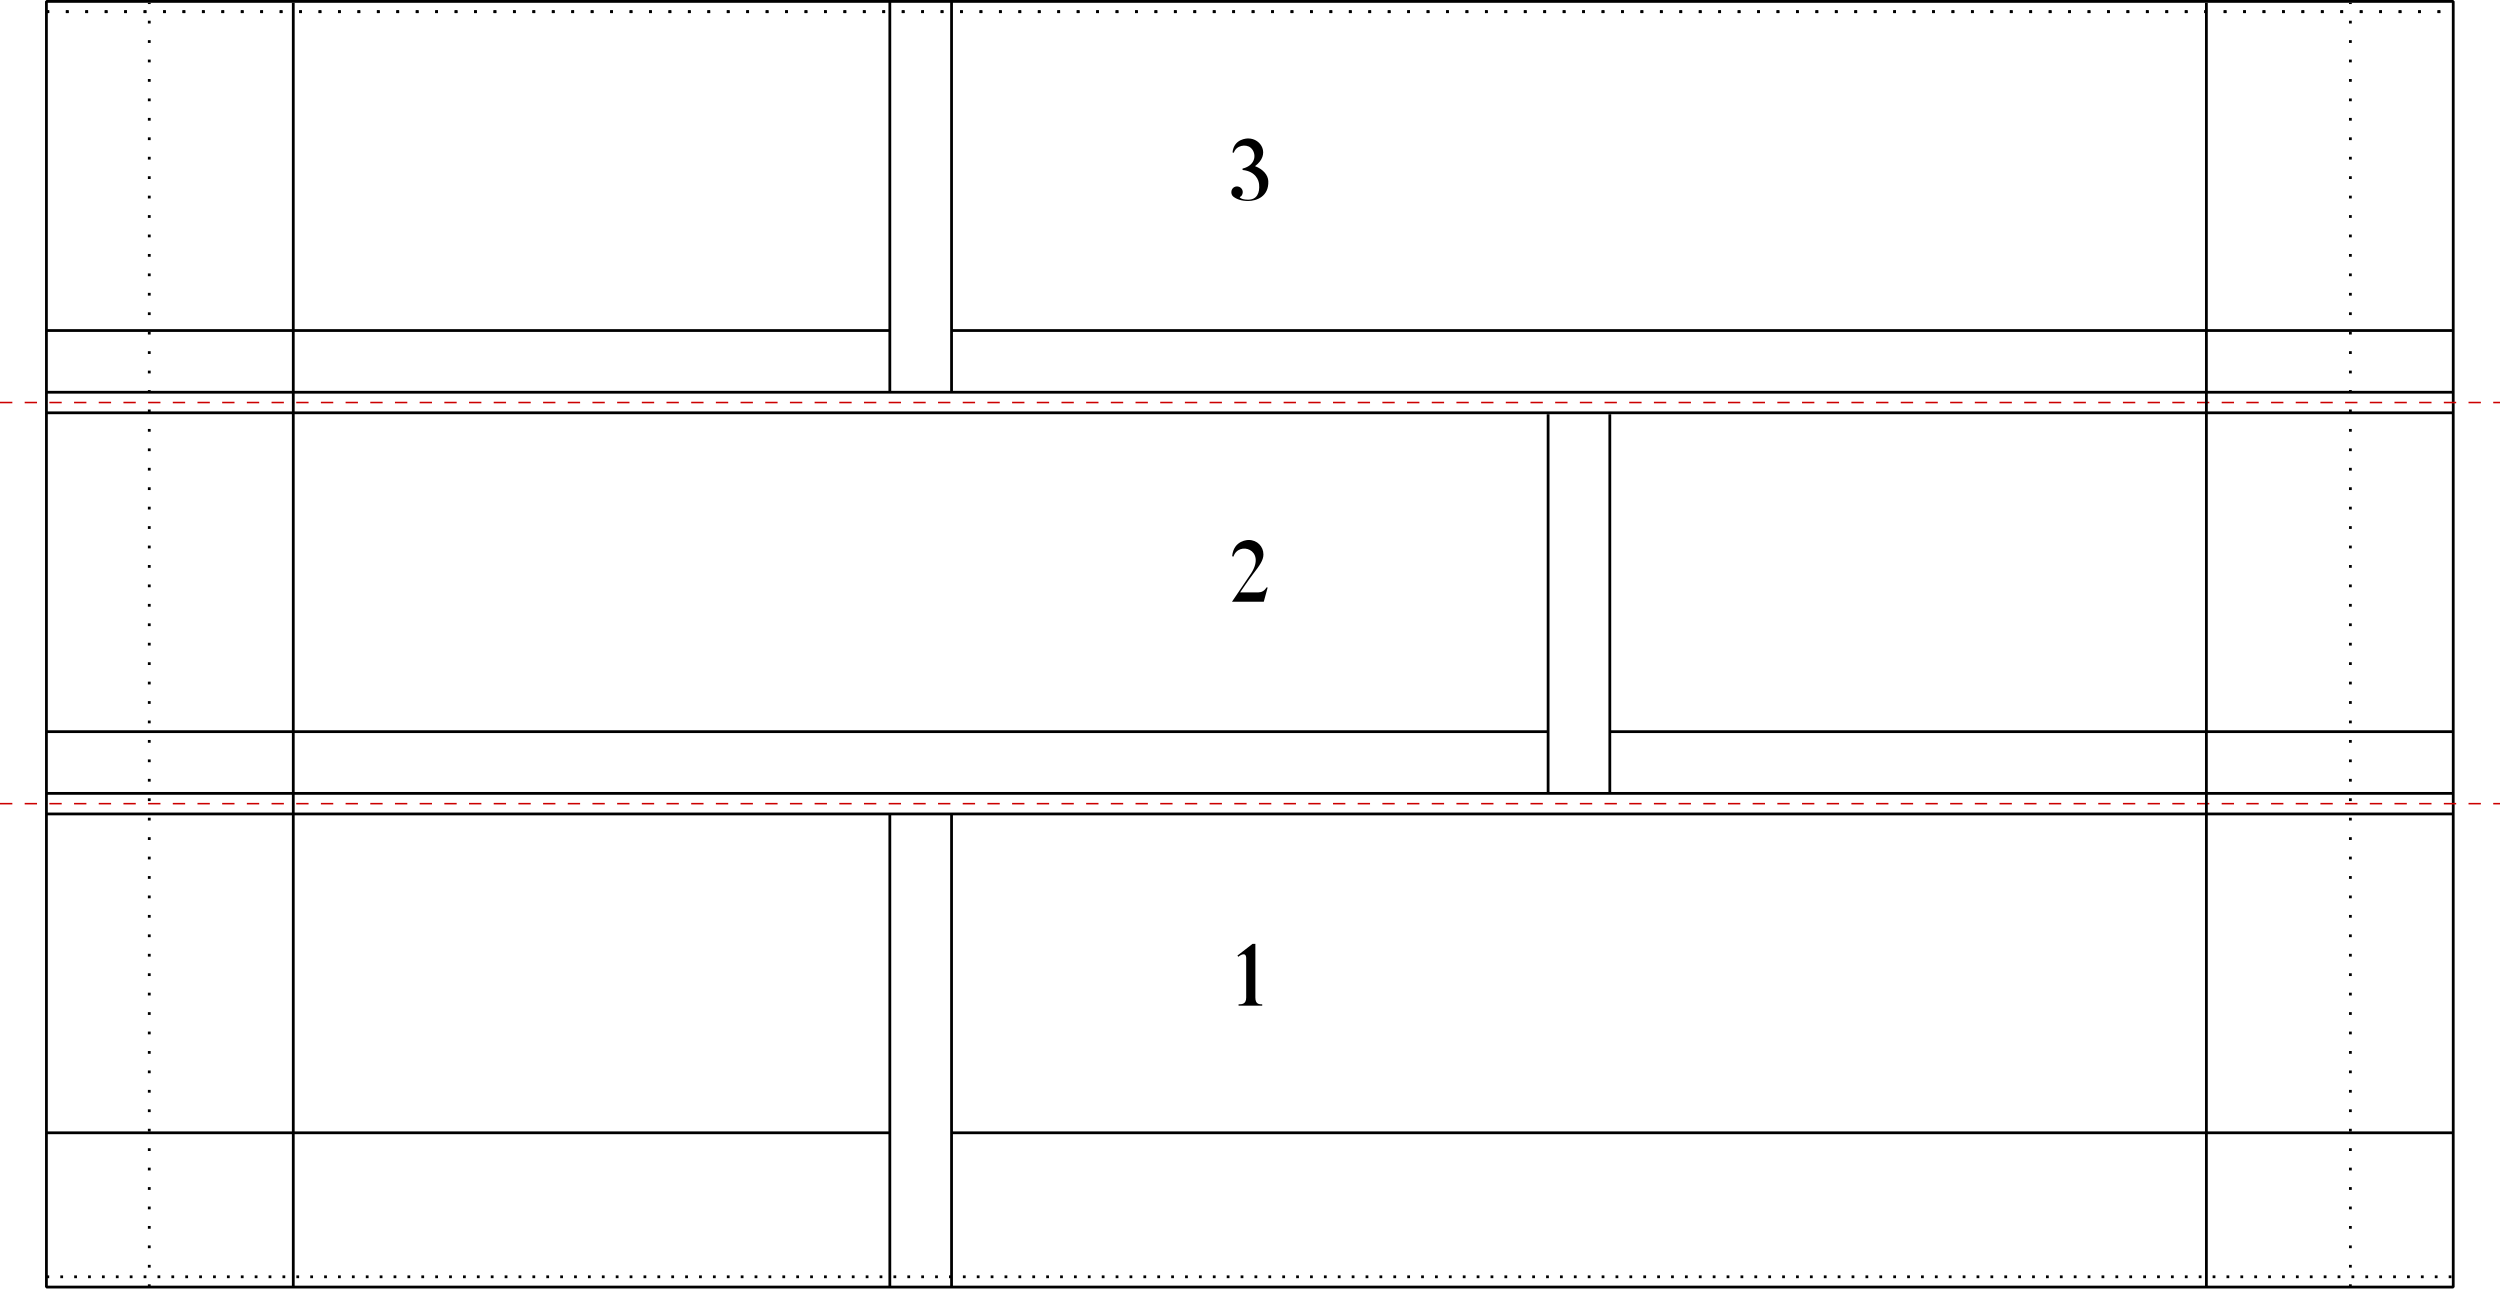
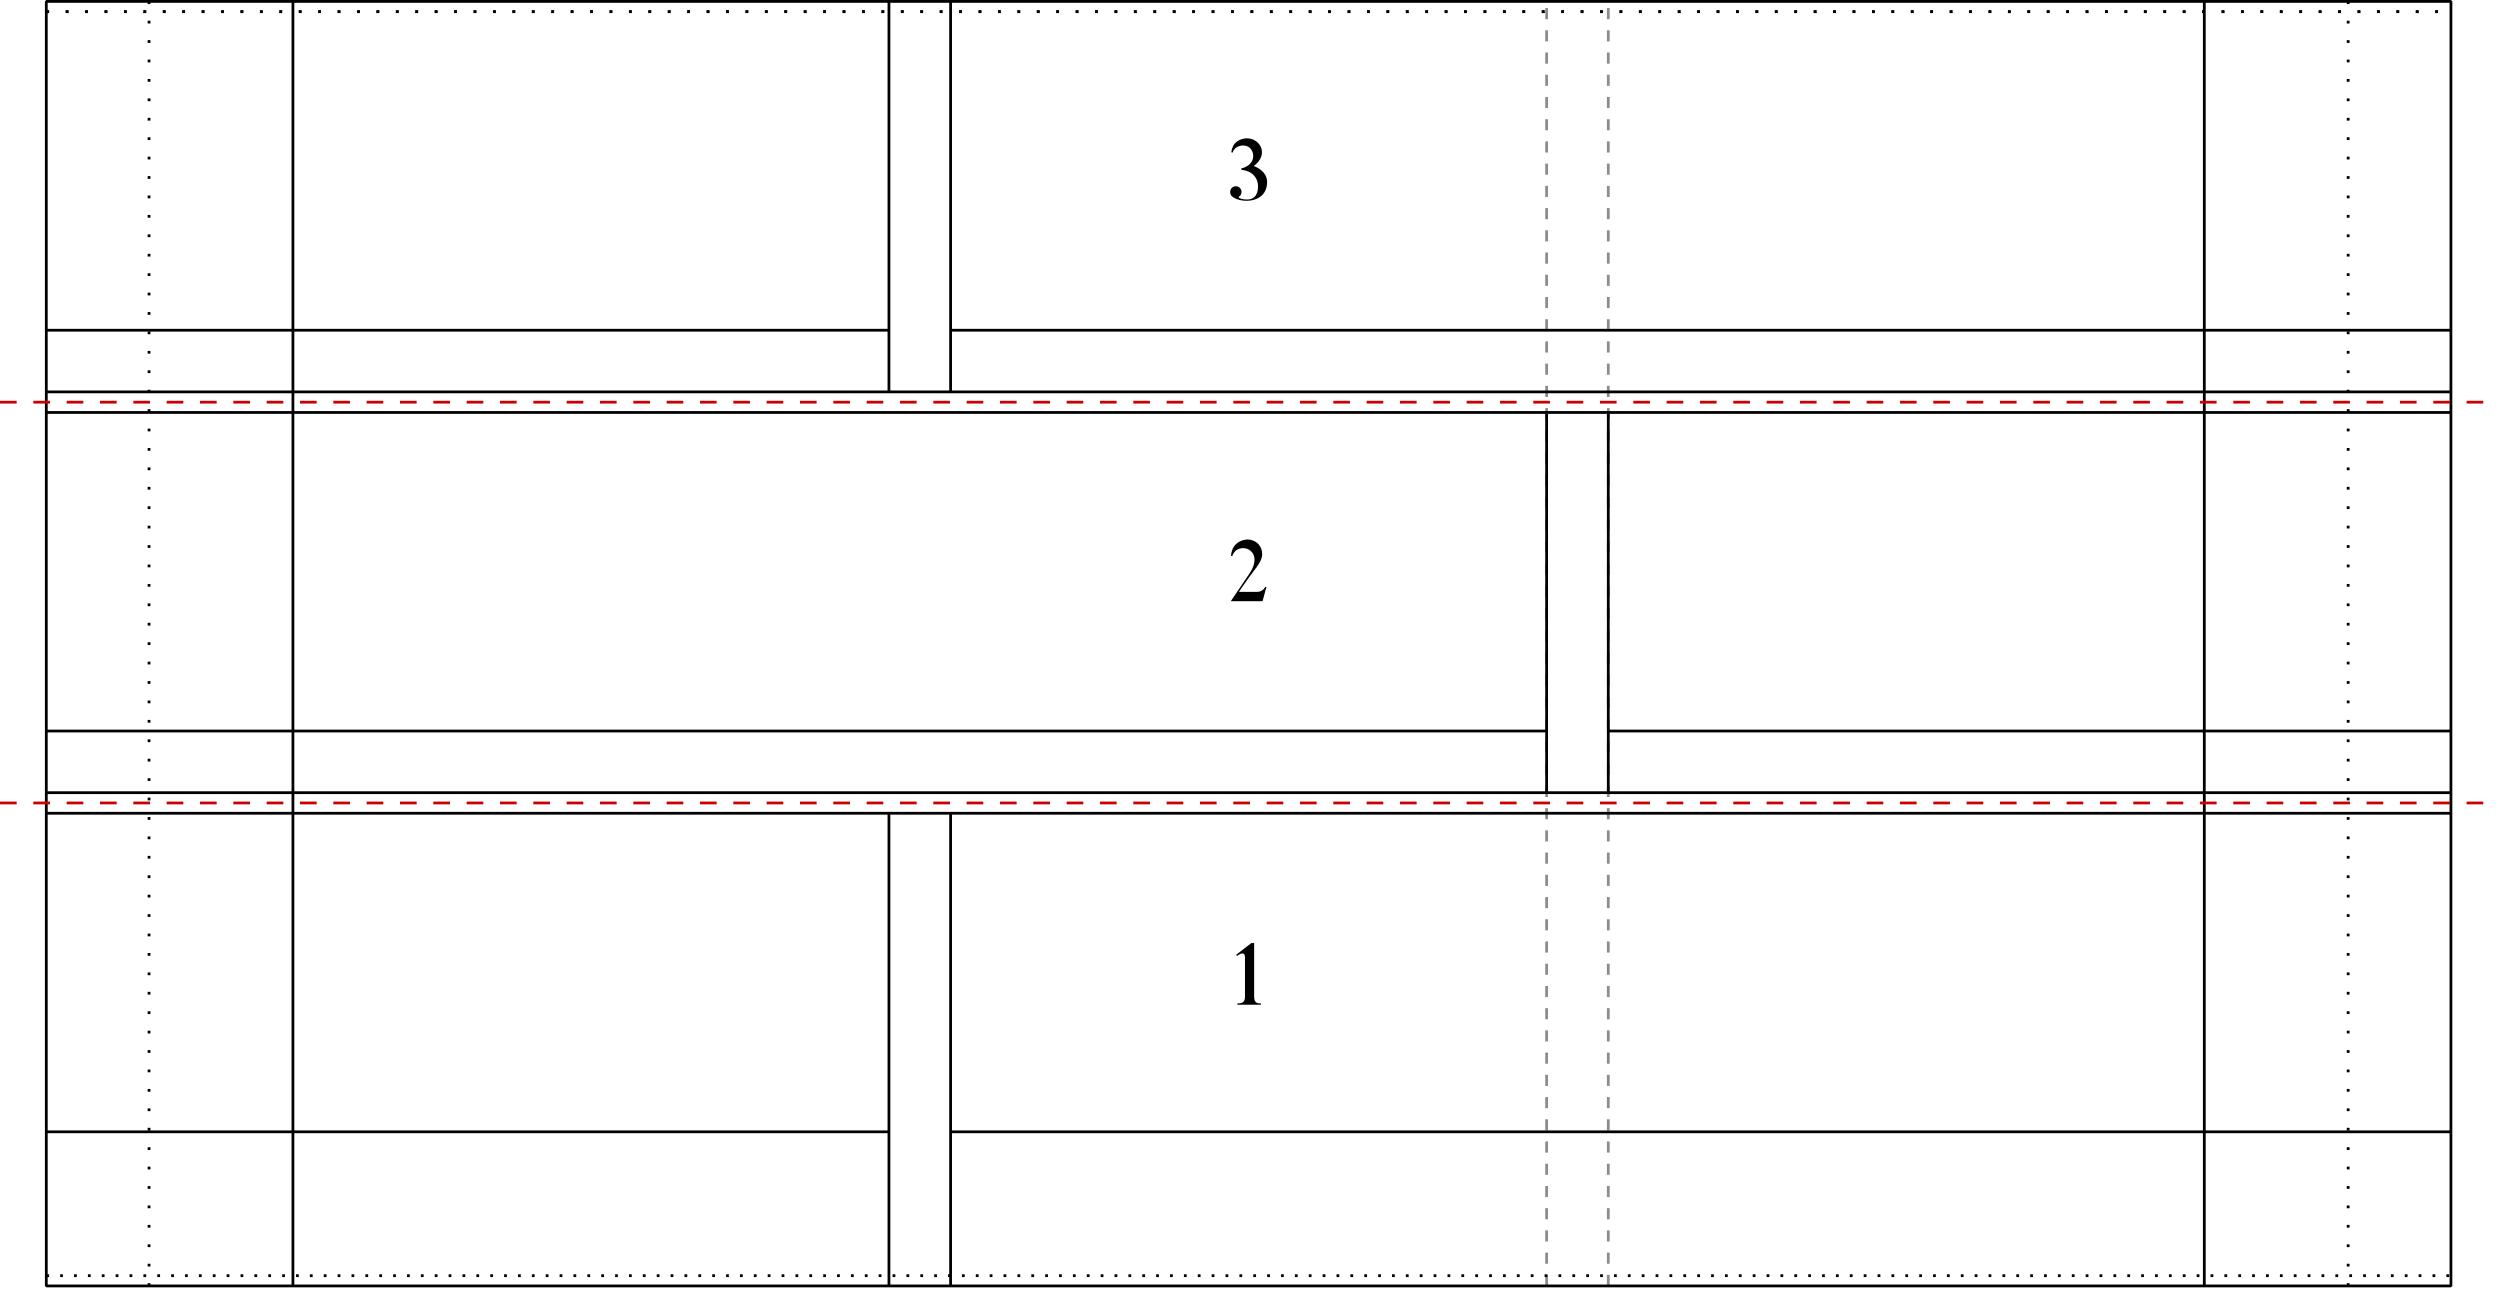
- <svg xmlns="http://www.w3.org/2000/svg" width="270mm" height="139.155mm" viewBox="0 0 270 139.155" version="1.1" id="svg4706">
+ <svg xmlns="http://www.w3.org/2000/svg" width="270mm" height="140mm" viewBox="0 0 270 140" version="1.1" id="svg4706">
  <defs id="defs4700" />
-   <g id="layer1" transform="translate(-4.867728,-110.8381)" style="display:inline">
-     <g transform="matrix(0.1894011,0,0,0.1894011,-11.44365,-91.7854)" style="display:inline" id="g5326">
+   <g id="layer1" transform="translate(-4.880878,-109.5801)" style="display:inline">
+     <g transform="matrix(0.1892294,0,0,0.1892294,-11.42445,-92.85565)" style="display:inline" id="g5326">
      <g transform="translate(-21.6008,-224.3817)" id="g5864">
-         <path style="opacity:1;fill:none;fill-opacity:1;stroke:#000000;stroke-width:1.584;stroke-linejoin:bevel;stroke-miterlimit:4;stroke-dasharray:none;stroke-dashoffset:0;stroke-opacity:1" d="m 134.191,2028.11 2.9e-4,-733.125 H 1506.601 l -3e-4,733.125 z" id="rect5257" />
+         <path style="fill:none;fill-rule:evenodd;stroke:#8c8c8c;stroke-width:1.585;stroke-linecap:butt;stroke-linejoin:miter;stroke-miterlimit:4;stroke-dasharray:6.342, 6.342;stroke-dashoffset:0;stroke-opacity:1" d="M 990.482,2028.11 V 1294.964" id="path4522" />
+         <path id="path4520" d="M 1025.671,2028.11 V 1294.964" style="fill:none;fill-rule:evenodd;stroke:#8c8c8c;stroke-width:1.585;stroke-linecap:butt;stroke-linejoin:miter;stroke-miterlimit:4;stroke-dasharray:6.342, 6.342;stroke-dashoffset:0;stroke-opacity:1" />
+         <path style="opacity:1;fill:none;fill-opacity:1;stroke:#000000;stroke-width:1.584;stroke-linejoin:bevel;stroke-miterlimit:4;stroke-dasharray:none;stroke-dashoffset:0;stroke-opacity:1" d="m 134.191,2028.11 2.9e-4,-733.146 H 1506.601 l -3e-4,733.146 z" id="rect5257" />
        <path id="path5259" d="M 134.191,2022.245 H 1506.601" style="fill:none;fill-rule:evenodd;stroke:#000000;stroke-width:1.584;stroke-linecap:butt;stroke-linejoin:miter;stroke-miterlimit:4;stroke-dasharray:1.584, 6.334;stroke-dashoffset:0;stroke-opacity:1" />
        <path style="fill:none;fill-rule:evenodd;stroke:#000000;stroke-width:1.584;stroke-linecap:butt;stroke-linejoin:miter;stroke-miterlimit:4;stroke-dasharray:none;stroke-dashoffset:0;stroke-opacity:1" d="M 650.311,1940.135 H 1506.601" id="path5261" />
-         <path id="path5263" d="M 134.191,1758.32 H 1506.601" style="fill:none;fill-rule:evenodd;stroke:#000000;stroke-width:1.584;stroke-linecap:butt;stroke-linejoin:miter;stroke-miterlimit:4;stroke-dasharray:none;stroke-dashoffset:0;stroke-opacity:1" />
-         <path style="fill:none;fill-rule:evenodd;stroke:#cc0000;stroke-width:0.88;stroke-linecap:butt;stroke-linejoin:miter;stroke-miterlimit:4;stroke-dasharray:7.038, 7.038;stroke-dashoffset:0;stroke-opacity:1" d="M 107.722,1752.455 H 1533.268" id="path5265" />
-         <path id="path5267" d="M 134.191,1746.59 H 1506.601" style="fill:none;fill-rule:evenodd;stroke:#000000;stroke-width:1.584;stroke-linecap:butt;stroke-linejoin:miter;stroke-miterlimit:4;stroke-dasharray:none;stroke-dashoffset:0;stroke-opacity:1" />
-         <path id="path5271" d="M 134.191,1711.4 H 990.481" style="fill:none;fill-rule:evenodd;stroke:#000000;stroke-width:1.584;stroke-linecap:butt;stroke-linejoin:miter;stroke-miterlimit:4;stroke-dasharray:none;stroke-dashoffset:0;stroke-opacity:1" />
-         <path style="fill:none;fill-rule:evenodd;stroke:#000000;stroke-width:1.584;stroke-linecap:butt;stroke-linejoin:miter;stroke-miterlimit:4;stroke-dasharray:none;stroke-dashoffset:0;stroke-opacity:1" d="M 134.191,1529.585 H 1506.601" id="path5273" />
-         <path id="path5275" d="M 107.722,1523.72 H 1533.268" style="fill:none;fill-rule:evenodd;stroke:#cc0000;stroke-width:0.88;stroke-linecap:butt;stroke-linejoin:miter;stroke-miterlimit:4;stroke-dasharray:7.038, 7.038;stroke-dashoffset:0;stroke-opacity:1" />
-         <path style="fill:none;fill-rule:evenodd;stroke:#000000;stroke-width:1.584;stroke-linecap:butt;stroke-linejoin:miter;stroke-miterlimit:4;stroke-dasharray:none;stroke-dashoffset:0;stroke-opacity:1" d="M 134.191,1517.855 H 1506.601" id="path5277" />
-         <path id="path5279" d="M 134.191,1482.665 H 615.121" style="fill:none;fill-rule:evenodd;stroke:#000000;stroke-width:1.584;stroke-linecap:butt;stroke-linejoin:miter;stroke-miterlimit:4;stroke-dasharray:none;stroke-dashoffset:0;stroke-opacity:1" />
-         <path style="fill:none;fill-rule:evenodd;stroke:#000000;stroke-width:1.584;stroke-linecap:butt;stroke-linejoin:miter;stroke-miterlimit:4;stroke-dasharray:1.584, 9.501;stroke-dashoffset:0;stroke-opacity:1" d="M 134.191,1300.85 H 1506.601" id="path5281" />
-         <path id="path5283" d="M 192.841,2028.11 V 1295.777" style="fill:none;fill-rule:evenodd;stroke:#000000;stroke-width:1.584;stroke-linecap:butt;stroke-linejoin:miter;stroke-miterlimit:4;stroke-dasharray:1.584, 9.501;stroke-dashoffset:0;stroke-opacity:1" />
-         <path style="fill:none;fill-rule:evenodd;stroke:#000000;stroke-width:1.584;stroke-linecap:butt;stroke-linejoin:miter;stroke-miterlimit:4;stroke-dasharray:none;stroke-dashoffset:0;stroke-opacity:1" d="M 274.951,2028.11 V 1295.777" id="path5285" />
-         <path id="path5287" d="m 615.121,1517.855 3e-4,-222.87" style="fill:none;fill-rule:evenodd;stroke:#000000;stroke-width:1.584;stroke-linecap:butt;stroke-linejoin:miter;stroke-miterlimit:4;stroke-dasharray:none;stroke-dashoffset:0;stroke-opacity:1" />
-         <path style="fill:none;fill-rule:evenodd;stroke:#000000;stroke-width:1.584;stroke-linecap:butt;stroke-linejoin:miter;stroke-miterlimit:4;stroke-dasharray:none;stroke-dashoffset:0;stroke-opacity:1" d="m 650.311,1517.855 v -222.87" id="path5289" />
+         <path id="path5267" d="M 134.191,1746.579 H 1506.601" style="fill:none;fill-rule:evenodd;stroke:#000000;stroke-width:1.584;stroke-linecap:butt;stroke-linejoin:miter;stroke-miterlimit:4;stroke-dasharray:none;stroke-dashoffset:0;stroke-opacity:1" />
+         <path id="path5271" d="M 134.191,1711.389 H 990.481" style="fill:none;fill-rule:evenodd;stroke:#000000;stroke-width:1.584;stroke-linecap:butt;stroke-linejoin:miter;stroke-miterlimit:4;stroke-dasharray:none;stroke-dashoffset:0;stroke-opacity:1" />
+         <path style="fill:none;fill-rule:evenodd;stroke:#000000;stroke-width:1.584;stroke-linecap:butt;stroke-linejoin:miter;stroke-miterlimit:4;stroke-dasharray:none;stroke-dashoffset:0;stroke-opacity:1" d="M 134.191,1517.834 H 1506.601" id="path5277" />
+         <path id="path5279" d="M 134.191,1482.644 H 615.121" style="fill:none;fill-rule:evenodd;stroke:#000000;stroke-width:1.584;stroke-linecap:butt;stroke-linejoin:miter;stroke-miterlimit:4;stroke-dasharray:none;stroke-dashoffset:0;stroke-opacity:1" />
+         <path style="fill:none;fill-rule:evenodd;stroke:#000000;stroke-width:1.584;stroke-linecap:butt;stroke-linejoin:miter;stroke-miterlimit:4;stroke-dasharray:1.584, 9.501;stroke-dashoffset:0;stroke-opacity:1" d="M 134.191,1300.829 H 1506.601" id="path5281" />
+         <path id="path5283" d="M 192.841,2028.11 V 1294.964" style="fill:none;fill-rule:evenodd;stroke:#000000;stroke-width:1.584;stroke-linecap:butt;stroke-linejoin:miter;stroke-miterlimit:4;stroke-dasharray:1.584, 9.501;stroke-dashoffset:0;stroke-opacity:1" />
+         <path style="fill:none;fill-rule:evenodd;stroke:#000000;stroke-width:1.584;stroke-linecap:butt;stroke-linejoin:miter;stroke-miterlimit:4;stroke-dasharray:none;stroke-dashoffset:0;stroke-opacity:1" d="M 274.951,2028.11 V 1294.964" id="path5285" />
+         <path id="path5287" d="m 615.121,1517.834 3e-4,-222.87" style="fill:none;fill-rule:evenodd;stroke:#000000;stroke-width:1.584;stroke-linecap:butt;stroke-linejoin:miter;stroke-miterlimit:4;stroke-dasharray:none;stroke-dashoffset:0;stroke-opacity:1" />
+         <path style="fill:none;fill-rule:evenodd;stroke:#000000;stroke-width:1.584;stroke-linecap:butt;stroke-linejoin:miter;stroke-miterlimit:4;stroke-dasharray:none;stroke-dashoffset:0;stroke-opacity:1" d="m 650.311,1517.834 v -222.87" id="path5289" />
        <path id="path5291" d="m 615.121,2028.11 v -269.79" style="fill:none;fill-rule:evenodd;stroke:#000000;stroke-width:1.584;stroke-linecap:butt;stroke-linejoin:miter;stroke-miterlimit:4;stroke-dasharray:none;stroke-dashoffset:0;stroke-opacity:1" />
        <path style="fill:none;fill-rule:evenodd;stroke:#000000;stroke-width:1.584;stroke-linecap:butt;stroke-linejoin:miter;stroke-miterlimit:4;stroke-dasharray:none;stroke-dashoffset:0;stroke-opacity:1" d="m 650.311,2028.11 v -269.79" id="path5293" />
-         <path id="path5295" d="M 1365.841,2028.11 V 1295.777" style="fill:none;fill-rule:evenodd;stroke:#000000;stroke-width:1.584;stroke-linecap:butt;stroke-linejoin:miter;stroke-miterlimit:4;stroke-dasharray:none;stroke-dashoffset:0;stroke-opacity:1" />
-         <path style="fill:none;fill-rule:evenodd;stroke:#000000;stroke-width:1.584;stroke-linecap:butt;stroke-linejoin:miter;stroke-miterlimit:4;stroke-dasharray:1.584, 9.501;stroke-dashoffset:0;stroke-opacity:1" d="M 1447.951,2028.11 V 1295.777" id="path5297" />
-         <path style="fill:none;fill-rule:evenodd;stroke:#000000;stroke-width:1.584;stroke-linecap:butt;stroke-linejoin:miter;stroke-miterlimit:4;stroke-dasharray:none;stroke-dashoffset:0;stroke-opacity:1" d="m 1025.671,1711.4 h 480.93" id="path5299" />
-         <path style="fill:none;fill-rule:evenodd;stroke:#000000;stroke-width:1.584;stroke-linecap:butt;stroke-linejoin:miter;stroke-miterlimit:4;stroke-dasharray:none;stroke-dashoffset:0;stroke-opacity:1" d="M 990.481,1746.59 V 1530.377" id="path5303" />
-         <path id="path5305" d="M 1025.671,1746.59 V 1530.377" style="fill:none;fill-rule:evenodd;stroke:#000000;stroke-width:1.584;stroke-linecap:butt;stroke-linejoin:miter;stroke-miterlimit:4;stroke-dasharray:none;stroke-dashoffset:0;stroke-opacity:1" />
+         <path id="path5295" d="M 1365.841,2028.11 V 1294.964" style="fill:none;fill-rule:evenodd;stroke:#000000;stroke-width:1.584;stroke-linecap:butt;stroke-linejoin:miter;stroke-miterlimit:4;stroke-dasharray:none;stroke-dashoffset:0;stroke-opacity:1" />
+         <path style="fill:none;fill-rule:evenodd;stroke:#000000;stroke-width:1.584;stroke-linecap:butt;stroke-linejoin:miter;stroke-miterlimit:4;stroke-dasharray:1.584, 9.501;stroke-dashoffset:0;stroke-opacity:1" d="M 1447.951,2028.11 V 1294.964" id="path5297" />
+         <path style="fill:none;fill-rule:evenodd;stroke:#000000;stroke-width:1.584;stroke-linecap:butt;stroke-linejoin:miter;stroke-miterlimit:4;stroke-dasharray:none;stroke-dashoffset:0;stroke-opacity:1" d="m 1025.671,1711.389 h 480.93" id="path5299" />
+         <path style="fill:none;fill-rule:evenodd;stroke:#000000;stroke-width:1.584;stroke-linecap:butt;stroke-linejoin:miter;stroke-miterlimit:4;stroke-dasharray:none;stroke-dashoffset:0;stroke-opacity:1" d="M 990.481,1746.579 V 1530.366" id="path5303" />
+         <path id="path5305" d="M 1025.671,1746.579 V 1530.366" style="fill:none;fill-rule:evenodd;stroke:#000000;stroke-width:1.584;stroke-linecap:butt;stroke-linejoin:miter;stroke-miterlimit:4;stroke-dasharray:none;stroke-dashoffset:0;stroke-opacity:1" />
        <path id="path5307" d="M 134.191,1940.135 H 615.121" style="fill:none;fill-rule:evenodd;stroke:#000000;stroke-width:1.584;stroke-linecap:butt;stroke-linejoin:miter;stroke-miterlimit:4;stroke-dasharray:none;stroke-dashoffset:0;stroke-opacity:1" />
-         <path style="fill:none;fill-rule:evenodd;stroke:#000000;stroke-width:1.584;stroke-linecap:butt;stroke-linejoin:miter;stroke-miterlimit:4;stroke-dasharray:none;stroke-dashoffset:0;stroke-opacity:1" d="M 650.311,1482.665 H 1506.601" id="path5309" />
-         <path id="path5343" d="M 134.191,1300.85 H 1506.601" style="fill:none;fill-rule:evenodd;stroke:#000000;stroke-width:1.584;stroke-linecap:butt;stroke-linejoin:miter;stroke-miterlimit:4;stroke-dasharray:1.584, 9.501;stroke-dashoffset:0;stroke-opacity:1" />
+         <path style="fill:none;fill-rule:evenodd;stroke:#000000;stroke-width:1.584;stroke-linecap:butt;stroke-linejoin:miter;stroke-miterlimit:4;stroke-dasharray:none;stroke-dashoffset:0;stroke-opacity:1" d="M 650.311,1482.644 H 1506.601" id="path5309" />
+         <path id="path5343" d="M 134.191,1300.829 H 1506.601" style="fill:none;fill-rule:evenodd;stroke:#000000;stroke-width:1.584;stroke-linecap:butt;stroke-linejoin:miter;stroke-miterlimit:4;stroke-dasharray:1.584, 9.501;stroke-dashoffset:0;stroke-opacity:1" />
+         <path style="fill:none;fill-rule:evenodd;stroke:#000000;stroke-width:1.584;stroke-linecap:butt;stroke-linejoin:miter;stroke-miterlimit:4;stroke-dasharray:none;stroke-dashoffset:0;stroke-opacity:1" d="M 134.191,1758.324 H 1506.601" id="path6293" />
+         <path id="path6295" d="M 134.191,1529.579 H 1506.601" style="fill:none;fill-rule:evenodd;stroke:#000000;stroke-width:1.584;stroke-linecap:butt;stroke-linejoin:miter;stroke-miterlimit:4;stroke-dasharray:none;stroke-dashoffset:0;stroke-opacity:1" />
+         <path style="fill:none;fill-rule:evenodd;stroke:#cc0000;stroke-width:1.585;stroke-linecap:butt;stroke-linejoin:miter;stroke-miterlimit:4;stroke-dasharray:9.512, 9.512;stroke-dashoffset:0;stroke-opacity:1" d="M 107.768,1523.706 H 1533.024" id="path6297" />
+         <path style="fill:none;fill-rule:evenodd;stroke:#cc0000;stroke-width:1.585;stroke-linecap:butt;stroke-linejoin:miter;stroke-miterlimit:4;stroke-dasharray:9.512, 9.512;stroke-dashoffset:0;stroke-opacity:1" d="M 107.768,1752.452 H 1533.024" id="path6299" />
      </g>
-       <g id="text4913" style="font-style:normal;font-variant:normal;font-weight:500;font-stretch:normal;font-size:49.389px;line-height:5.292px;font-family:Butler;-inkscape-font-specification:'Butler, Medium';font-variant-ligatures:normal;font-variant-caps:normal;font-variant-numeric:normal;font-feature-settings:normal;text-align:start;letter-spacing:0px;word-spacing:0px;writing-mode:lr-tb;text-anchor:start;display:inline;fill:#000000;fill-opacity:1;stroke:none;stroke-width:0.265px;stroke-linecap:butt;stroke-linejoin:miter;stroke-opacity:1" aria-label="2">
+       <g id="text4913" style="font-style:normal;font-variant:normal;font-weight:500;font-stretch:normal;font-size:49.389px;line-height:5.292px;font-family:Butler;-inkscape-font-specification:'Butler, Medium';font-variant-ligatures:normal;font-variant-caps:normal;font-variant-numeric:normal;font-feature-settings:normal;text-align:start;letter-spacing:0px;word-spacing:0px;writing-mode:lr-tb;text-anchor:start;display:inline;fill:#000000;fill-opacity:1;stroke:none;stroke-width:0.265px;stroke-linecap:butt;stroke-linejoin:miter;stroke-opacity:1" aria-label="2" transform="translate(0,-0.01064635)">
        <path id="path4973" d="m 808.278,1404.777 c -1.087,1.976 -2.865,2.815 -4.544,2.815 h -10.47 c 0,0 4.889,-7.211 7.31,-10.372 3.902,-5.038 5.976,-8.001 5.976,-11.261 0,-4.494 -3.507,-8.248 -8.445,-8.248 0,0 -8.544,-0.099 -9.384,9.285 l 0.741,0.198 c 2.865,-8.939 18.718,-4.198 10.223,9.335 l -11.063,16.397 h 18.126 l 2.223,-8.149 z" />
      </g>
      <g id="text4917" style="font-style:normal;font-variant:normal;font-weight:500;font-stretch:normal;font-size:49.389px;line-height:5.292px;font-family:Butler;-inkscape-font-specification:'Butler, Medium';font-variant-ligatures:normal;font-variant-caps:normal;font-variant-numeric:normal;font-feature-settings:normal;text-align:start;letter-spacing:0px;word-spacing:0px;writing-mode:lr-tb;text-anchor:start;display:inline;fill:#000000;fill-opacity:1;stroke:none;stroke-width:0.265px;stroke-linecap:butt;stroke-linejoin:miter;stroke-opacity:1" aria-label="1">
        <path id="path4976" d="m 805.858,1642.504 c -1.729,0 -3.902,-0.049 -3.902,-3.852 v -30.621 h -1.63 l -8.594,6.668 0.445,0.691 c 0.889,-0.741 4.544,-3.21 4.544,0.84 v 22.423 c 0,3.655 -2.321,3.852 -4.346,3.852 v 0.741 h 13.483 z" />
      </g>
-       <g id="text4921" style="font-style:normal;font-variant:normal;font-weight:500;font-stretch:normal;font-size:49.389px;line-height:5.292px;font-family:Butler;-inkscape-font-specification:'Butler, Medium';font-variant-ligatures:normal;font-variant-caps:normal;font-variant-numeric:normal;font-feature-settings:normal;text-align:start;letter-spacing:0px;word-spacing:0px;writing-mode:lr-tb;text-anchor:start;display:inline;fill:#000000;fill-opacity:1;stroke:none;stroke-width:0.265px;stroke-linecap:butt;stroke-linejoin:miter;stroke-opacity:1" aria-label="3">
+       <g id="text4921" style="font-style:normal;font-variant:normal;font-weight:500;font-stretch:normal;font-size:49.389px;line-height:5.292px;font-family:Butler;-inkscape-font-specification:'Butler, Medium';font-variant-ligatures:normal;font-variant-caps:normal;font-variant-numeric:normal;font-feature-settings:normal;text-align:start;letter-spacing:0px;word-spacing:0px;writing-mode:lr-tb;text-anchor:start;display:inline;fill:#000000;fill-opacity:1;stroke:none;stroke-width:0.265px;stroke-linecap:butt;stroke-linejoin:miter;stroke-opacity:1" aria-label="3" transform="translate(0,-0.02129235)">
        <path id="path4979" d="m 789.223,1181.796 c 1.926,1.581 4.692,2.618 8.594,2.618 4.889,0 11.903,-2.618 11.508,-11.359 -0.148,-3.309 -2.815,-6.717 -7.556,-8.495 8.89,-6.668 3.556,-15.804 -3.902,-15.804 -0.445,0 -8.149,0 -8.939,8.001 l 0.741,0.148 c 1.333,-4.198 6.865,-5.136 9.581,-2.865 3.507,2.963 3.309,9.976 -4.593,11.903 v 0.79 c 7.507,0.79 9.236,5.877 9.433,8.248 0.445,4.84 -1.235,8.692 -6.272,8.692 -3.951,0 -5.087,-1.383 -4.643,-1.58 0.691,-0.296 1.185,-0.889 1.432,-1.778 0.543,-1.729 -0.445,-3.556 -2.173,-4.05 -1.729,-0.543 -3.556,0.445 -4.05,2.173 -0.346,1.235 0,2.618 0.84,3.358 z" />
      </g>
    </g>
  </g>
</svg>
